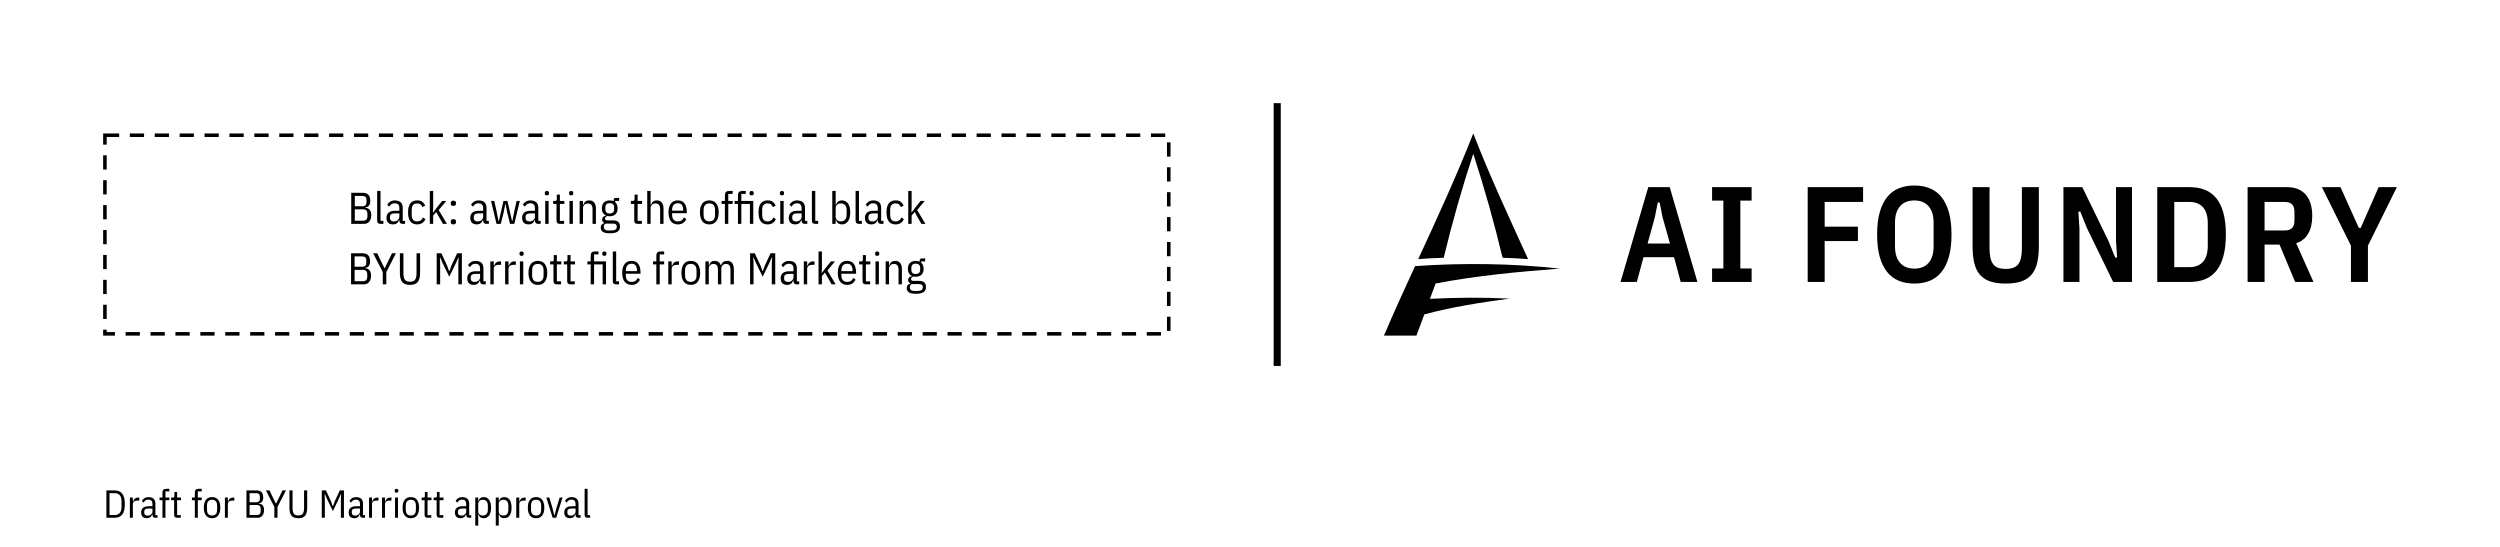
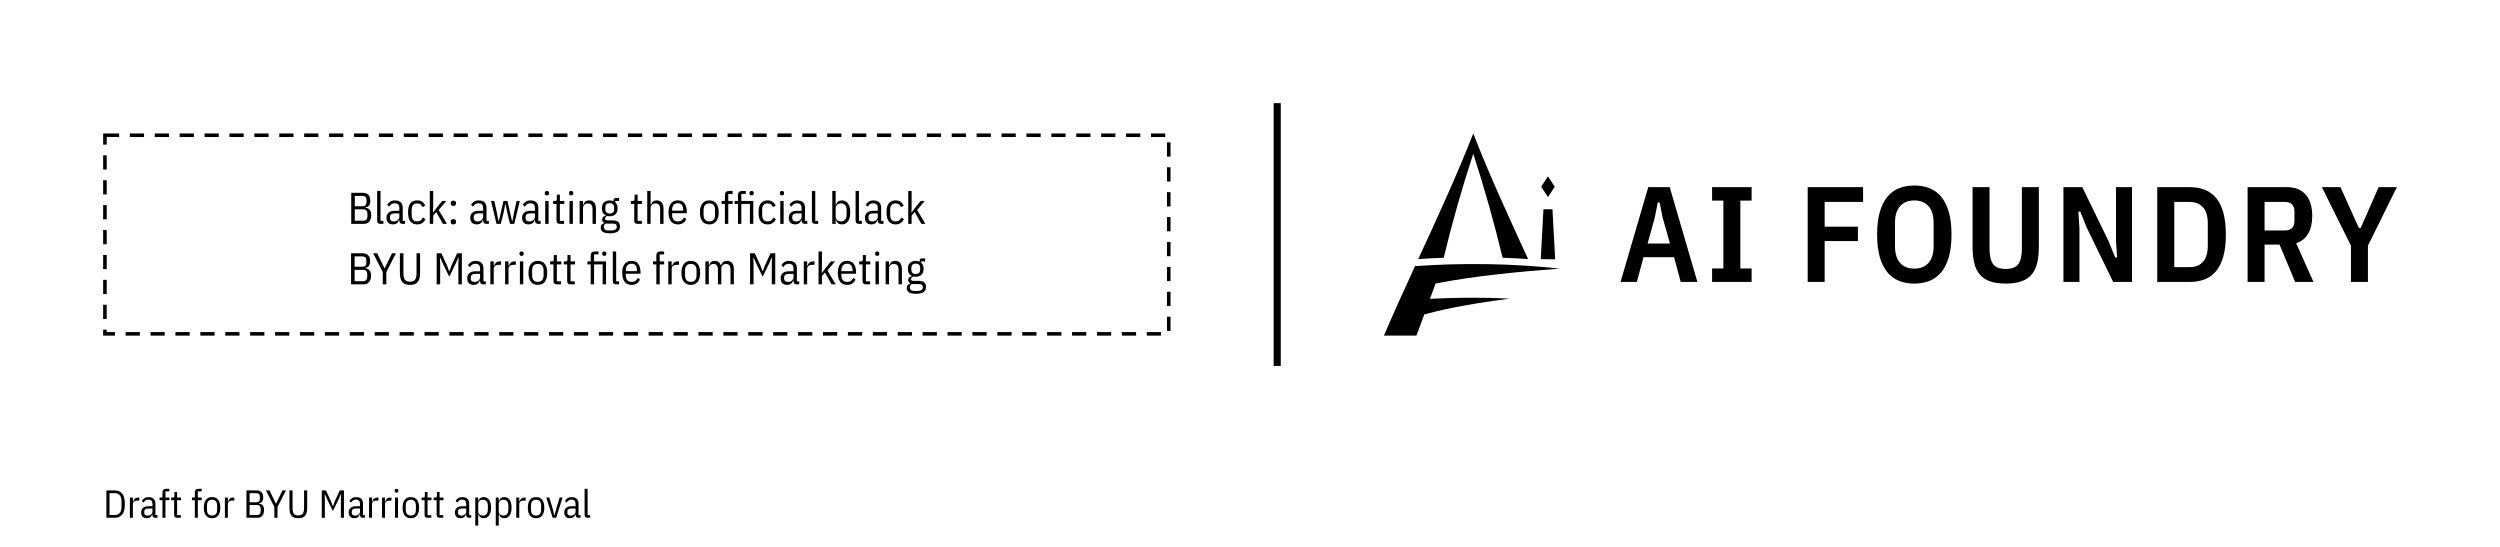
<svg xmlns="http://www.w3.org/2000/svg" viewBox="0 0 702.65 153.52" width="702.65" height="153.52">
  <rect x="29.49" y="38.01" width="299" height="55.82" fill="none" stroke="#000000" stroke-width="1" stroke-dasharray="4 3" />
  <path fill="#000000" d="M98.72 54.19H102.02Q103.01 54.19 103.54 54.75Q104.07 55.31 104.07 56.44Q104.07 56.97 103.95 57.31Q103.82 57.66 103.63 57.86Q103.44 58.07 103.2 58.17Q102.96 58.27 102.74 58.28V58.41Q102.96 58.41 103.24 58.5Q103.52 58.59 103.77 58.83Q104.01 59.06 104.18 59.44Q104.35 59.82 104.35 60.39Q104.35 61.59 103.8 62.26Q103.25 62.92 102.36 62.92H98.72ZM99.72 62.04H102.06Q102.66 62.04 102.97 61.73Q103.27 61.41 103.27 60.73V60.16Q103.27 59.48 102.97 59.16Q102.66 58.84 102.06 58.84H99.72ZM99.72 57.97H101.9Q102.44 57.97 102.72 57.69Q103.01 57.41 103.01 56.81V56.23Q103.01 55.63 102.72 55.35Q102.44 55.07 101.9 55.07H99.72ZM106.97 62.92Q106.46 62.92 106.23 62.69Q106 62.46 106 61.94V53.67H106.95V62.08H107.76V62.92ZM113.16 62.92Q112.24 62.92 112.24 61.99V61.87H112.11Q111.95 62.46 111.52 62.76Q111.09 63.07 110.49 63.07Q109.55 63.07 109.09 62.59Q108.62 62.12 108.62 61.19Q108.62 60.29 109.22 59.77Q109.81 59.24 111.07 59.24H112.24V58.53Q112.24 57.82 111.92 57.48Q111.6 57.14 110.91 57.14Q110.35 57.14 110.01 57.39Q109.66 57.63 109.41 58.09L108.85 57.57Q109.1 57.04 109.65 56.69Q110.2 56.33 110.95 56.33Q112.05 56.33 112.62 56.86Q113.19 57.39 113.19 58.43V62.08H113.84V62.92ZM110.72 62.24Q111.05 62.24 111.33 62.13Q111.61 62.02 111.81 61.84Q112.01 61.66 112.12 61.43Q112.24 61.19 112.24 60.94V59.97H111.05Q110.3 59.97 109.96 60.22Q109.61 60.47 109.61 60.94V61.29Q109.61 61.78 109.91 62.01Q110.21 62.24 110.72 62.24ZM117.25 63.07Q116.05 63.07 115.37 62.28Q114.69 61.49 114.69 59.69Q114.69 57.89 115.37 57.11Q116.05 56.32 117.25 56.32Q118.16 56.32 118.71 56.74Q119.25 57.16 119.5 57.81L118.71 58.21Q118.55 57.71 118.2 57.44Q117.85 57.17 117.25 57.17Q116.46 57.17 116.09 57.63Q115.71 58.09 115.71 59.04V60.34Q115.71 61.29 116.09 61.76Q116.46 62.22 117.25 62.22Q117.87 62.22 118.26 61.94Q118.64 61.67 118.86 61.11L119.56 61.59Q119.27 62.27 118.69 62.67Q118.11 63.07 117.25 63.07ZM120.8 53.67H121.75V58.42L121.67 59.68H121.77L122.67 58.47L124.29 56.47H125.44L123.3 59.03L125.62 62.92H124.49L122.6 59.59L121.75 60.59V62.92H120.8ZM127.42 63.07Q126.69 63.07 126.69 62.43V62.23Q126.69 61.59 127.42 61.59Q128.16 61.59 128.16 62.23V62.43Q128.16 63.07 127.42 63.07ZM127.42 57.87Q126.69 57.87 126.69 57.23V57.03Q126.69 56.39 127.42 56.39Q128.16 56.39 128.16 57.03V57.23Q128.16 57.87 127.42 57.87ZM136.71 62.92Q135.79 62.92 135.79 61.99V61.87H135.66Q135.5 62.46 135.07 62.76Q134.64 63.07 134.04 63.07Q133.1 63.07 132.64 62.59Q132.17 62.12 132.17 61.19Q132.17 60.29 132.77 59.77Q133.36 59.24 134.62 59.24H135.79V58.53Q135.79 57.82 135.47 57.48Q135.15 57.14 134.46 57.14Q133.9 57.14 133.56 57.39Q133.21 57.63 132.96 58.09L132.4 57.57Q132.65 57.04 133.2 56.69Q133.75 56.33 134.5 56.33Q135.6 56.33 136.17 56.86Q136.74 57.39 136.74 58.43V62.08H137.39V62.92ZM134.27 62.24Q134.6 62.24 134.88 62.13Q135.16 62.02 135.36 61.84Q135.56 61.66 135.67 61.43Q135.79 61.19 135.79 60.94V59.97H134.6Q133.85 59.97 133.51 60.22Q133.16 60.47 133.16 60.94V61.29Q133.16 61.78 133.46 62.01Q133.76 62.24 134.27 62.24ZM138 56.47H138.92L139.55 59.27L140.1 62.08H140.22L140.86 59.27L141.51 56.47H142.61L143.26 59.27L143.9 62.08H144.02L144.57 59.27L145.2 56.47H146.1L144.55 62.92H143.35L142.56 59.79L142.12 57.43H142L141.54 59.79L140.75 62.92H139.55ZM151.27 62.92Q150.35 62.92 150.35 61.99V61.87H150.22Q150.06 62.46 149.63 62.76Q149.2 63.07 148.6 63.07Q147.66 63.07 147.2 62.59Q146.74 62.12 146.74 61.19Q146.74 60.29 147.33 59.77Q147.92 59.24 149.19 59.24H150.35V58.53Q150.35 57.82 150.03 57.48Q149.71 57.14 149.02 57.14Q148.46 57.14 148.12 57.39Q147.77 57.63 147.52 58.09L146.96 57.57Q147.21 57.04 147.76 56.69Q148.31 56.33 149.06 56.33Q150.16 56.33 150.73 56.86Q151.3 57.39 151.3 58.43V62.08H151.95V62.92ZM148.84 62.24Q149.16 62.24 149.44 62.13Q149.72 62.02 149.92 61.84Q150.12 61.66 150.24 61.43Q150.35 61.19 150.35 60.94V59.97H149.16Q148.41 59.97 148.07 60.22Q147.72 60.47 147.72 60.94V61.29Q147.72 61.78 148.02 62.01Q148.32 62.24 148.84 62.24ZM153.71 54.91Q153.12 54.91 153.12 54.39V54.19Q153.12 53.68 153.71 53.68Q154.3 53.68 154.3 54.19V54.39Q154.3 54.91 153.71 54.91ZM153.24 56.47H154.19V62.92H153.24ZM157.39 62.92Q156.87 62.92 156.64 62.69Q156.41 62.46 156.41 61.94V57.31H155.46V56.47H156.02Q156.31 56.47 156.41 56.33Q156.5 56.18 156.5 55.89V54.69H157.36V56.47H158.61V57.31H157.36V62.08H158.55V62.92ZM160.54 54.91Q159.95 54.91 159.95 54.39V54.19Q159.95 53.68 160.54 53.68Q161.12 53.68 161.12 54.19V54.39Q161.12 54.91 160.54 54.91ZM160.06 56.47H161.01V62.92H160.06ZM162.91 62.92V56.47H163.86V57.52H163.99Q164.17 56.92 164.57 56.62Q164.96 56.32 165.64 56.32Q166.5 56.32 166.99 56.91Q167.49 57.49 167.49 58.72V62.92H166.54V58.78Q166.54 58.01 166.22 57.59Q165.9 57.18 165.24 57.18Q164.66 57.18 164.26 57.53Q163.86 57.88 163.86 58.52V62.92ZM174.25 63.64Q174.25 64.67 173.56 65.12Q172.86 65.57 171.41 65.57Q170.02 65.57 169.43 65.16Q168.84 64.74 168.84 63.97Q168.84 63.44 169.1 63.14Q169.36 62.84 169.77 62.77V62.59Q169.52 62.46 169.38 62.24Q169.24 62.02 169.24 61.72Q169.24 61.32 169.47 61.03Q169.7 60.74 170.22 60.68V60.54Q169.72 60.29 169.44 59.8Q169.16 59.31 169.16 58.56Q169.16 57.46 169.76 56.89Q170.36 56.33 171.37 56.33Q171.97 56.33 172.46 56.54V56.32Q172.46 55.96 172.62 55.79Q172.79 55.63 173.15 55.63H174.01V56.47H172.9V56.82Q173.22 57.11 173.41 57.53Q173.59 57.96 173.59 58.56Q173.59 59.66 172.99 60.22Q172.39 60.78 171.37 60.78Q171.07 60.78 170.76 60.72Q170.41 60.78 170.23 61Q170.05 61.22 170.05 61.44Q170.05 61.69 170.22 61.82Q170.4 61.94 170.8 61.94H172.21Q173.3 61.94 173.77 62.38Q174.25 62.82 174.25 63.64ZM173.36 63.71Q173.36 63.28 173.1 63.06Q172.84 62.84 172.2 62.84H170.24Q169.95 62.98 169.83 63.19Q169.71 63.41 169.71 63.73Q169.71 64.22 170.01 64.5Q170.31 64.78 170.97 64.78H171.8Q172.57 64.78 172.97 64.53Q173.36 64.27 173.36 63.71ZM171.37 60.01Q171.96 60.01 172.29 59.71Q172.61 59.41 172.61 58.78V58.32Q172.61 57.69 172.29 57.39Q171.96 57.09 171.37 57.09Q170.79 57.09 170.46 57.39Q170.14 57.69 170.14 58.32V58.78Q170.14 59.41 170.46 59.71Q170.79 60.01 171.37 60.01ZM179.24 62.92Q178.72 62.92 178.49 62.69Q178.26 62.46 178.26 61.94V57.31H177.31V56.47H177.87Q178.16 56.47 178.26 56.33Q178.35 56.18 178.35 55.89V54.69H179.21V56.47H180.46V57.31H179.21V62.08H180.4V62.92ZM181.91 53.67H182.86V57.52H182.99Q183.17 56.92 183.57 56.62Q183.96 56.32 184.64 56.32Q185.5 56.32 185.99 56.91Q186.49 57.49 186.49 58.72V62.92H185.54V58.78Q185.54 58.01 185.22 57.59Q184.9 57.18 184.24 57.18Q183.66 57.18 183.26 57.53Q182.86 57.88 182.86 58.52V62.92H181.91ZM190.52 63.07Q189.96 63.07 189.47 62.88Q188.99 62.69 188.64 62.28Q188.29 61.87 188.09 61.23Q187.89 60.59 187.89 59.69Q187.89 58.79 188.09 58.16Q188.29 57.52 188.64 57.11Q188.99 56.69 189.47 56.51Q189.96 56.32 190.52 56.32Q191.09 56.32 191.56 56.51Q192.02 56.69 192.35 57.11Q192.67 57.52 192.86 58.16Q193.04 58.79 193.04 59.69V59.93H188.9V60.34Q188.9 61.29 189.33 61.76Q189.76 62.23 190.52 62.23Q191.17 62.23 191.59 61.95Q192 61.67 192.24 61.11L192.89 61.58Q192.59 62.24 192.01 62.66Q191.42 63.07 190.52 63.07ZM190.52 57.12Q189.75 57.12 189.32 57.61Q188.9 58.09 188.9 59.04V59.21H192.02V59.04Q192.02 57.12 190.52 57.12ZM199.36 63.07Q198.8 63.07 198.31 62.88Q197.82 62.69 197.47 62.28Q197.12 61.87 196.92 61.23Q196.72 60.59 196.72 59.69Q196.72 58.79 196.92 58.16Q197.12 57.52 197.47 57.11Q197.82 56.69 198.31 56.51Q198.8 56.32 199.36 56.32Q199.92 56.32 200.41 56.51Q200.9 56.69 201.25 57.11Q201.6 57.52 201.8 58.16Q202 58.79 202 59.69Q202 60.59 201.8 61.23Q201.6 61.87 201.25 62.28Q200.9 62.69 200.41 62.88Q199.92 63.07 199.36 63.07ZM199.36 62.22Q200.14 62.22 200.56 61.76Q200.97 61.29 200.97 60.34V59.04Q200.97 58.09 200.56 57.63Q200.14 57.17 199.36 57.17Q198.59 57.17 198.17 57.63Q197.75 58.09 197.75 59.04V60.34Q197.75 61.29 198.17 61.76Q198.59 62.22 199.36 62.22ZM203.74 57.31H202.8V56.47H203.74V54.89Q203.74 54.26 204.03 53.96Q204.32 53.67 204.96 53.67H205.92V54.51H204.69V56.47H205.92V57.31H204.69V62.92H203.74ZM207.41 57.31H206.47V56.47H207.41V54.89Q207.41 54.26 207.71 53.96Q208 53.67 208.64 53.67H209.6V54.51H208.36V56.47H211.72V62.92H210.77V57.31H208.36V62.92H207.41ZM211.25 54.91Q210.66 54.91 210.66 54.39V54.19Q210.66 53.68 211.25 53.68Q211.84 53.68 211.84 54.19V54.39Q211.84 54.91 211.25 54.91ZM215.75 63.07Q214.55 63.07 213.87 62.28Q213.19 61.49 213.19 59.69Q213.19 57.89 213.87 57.11Q214.55 56.32 215.75 56.32Q216.66 56.32 217.21 56.74Q217.75 57.16 218 57.81L217.21 58.21Q217.05 57.71 216.7 57.44Q216.35 57.17 215.75 57.17Q214.96 57.17 214.59 57.63Q214.21 58.09 214.21 59.04V60.34Q214.21 61.29 214.59 61.76Q214.96 62.22 215.75 62.22Q216.37 62.22 216.76 61.94Q217.14 61.67 217.36 61.11L218.06 61.59Q217.77 62.27 217.19 62.67Q216.61 63.07 215.75 63.07ZM219.77 54.91Q219.19 54.91 219.19 54.39V54.19Q219.19 53.68 219.77 53.68Q220.36 53.68 220.36 54.19V54.39Q220.36 54.91 219.77 54.91ZM219.3 56.47H220.25V62.92H219.3ZM226.22 62.92Q225.3 62.92 225.3 61.99V61.87H225.17Q225.01 62.46 224.58 62.76Q224.15 63.07 223.55 63.07Q222.61 63.07 222.15 62.59Q221.69 62.12 221.69 61.19Q221.69 60.29 222.28 59.77Q222.87 59.24 224.14 59.24H225.3V58.53Q225.3 57.82 224.98 57.48Q224.66 57.14 223.97 57.14Q223.41 57.14 223.07 57.39Q222.72 57.63 222.47 58.09L221.91 57.57Q222.16 57.04 222.71 56.69Q223.26 56.33 224.01 56.33Q225.11 56.33 225.68 56.86Q226.25 57.39 226.25 58.43V62.08H226.9V62.92ZM223.79 62.24Q224.11 62.24 224.39 62.13Q224.67 62.02 224.87 61.84Q225.07 61.66 225.19 61.43Q225.3 61.19 225.3 60.94V59.97H224.11Q223.36 59.97 223.02 60.22Q222.67 60.47 222.67 60.94V61.29Q222.67 61.78 222.97 62.01Q223.27 62.24 223.79 62.24ZM229.16 62.92Q228.65 62.92 228.42 62.69Q228.19 62.46 228.19 61.94V53.67H229.14V62.08H229.95V62.92ZM233.92 53.67H234.87V57.52H235Q235.19 56.88 235.61 56.6Q236.02 56.32 236.62 56.32Q237.2 56.32 237.64 56.56Q238.07 56.79 238.37 57.23Q238.67 57.67 238.82 58.29Q238.97 58.92 238.97 59.69Q238.97 60.47 238.82 61.09Q238.67 61.72 238.37 62.16Q238.07 62.59 237.64 62.83Q237.2 63.07 236.62 63.07Q236.02 63.07 235.61 62.79Q235.19 62.51 235 61.87H234.87V62.92H233.92ZM236.34 62.22Q237.12 62.22 237.54 61.73Q237.95 61.23 237.95 60.34V59.04Q237.95 58.16 237.54 57.66Q237.12 57.17 236.34 57.17Q236.04 57.17 235.77 57.26Q235.5 57.34 235.31 57.51Q235.11 57.67 234.99 57.89Q234.87 58.12 234.87 58.39V60.99Q234.87 61.27 234.99 61.49Q235.11 61.72 235.31 61.88Q235.5 62.04 235.77 62.13Q236.04 62.22 236.34 62.22ZM241.45 62.92Q240.94 62.92 240.71 62.69Q240.47 62.46 240.47 61.94V53.67H241.42V62.08H242.24V62.92ZM247.64 62.92Q246.71 62.92 246.71 61.99V61.87H246.59Q246.42 62.46 245.99 62.76Q245.56 63.07 244.96 63.07Q244.02 63.07 243.56 62.59Q243.1 62.12 243.1 61.19Q243.1 60.29 243.69 59.77Q244.29 59.24 245.55 59.24H246.71V58.53Q246.71 57.82 246.39 57.48Q246.07 57.14 245.39 57.14Q244.82 57.14 244.48 57.39Q244.14 57.63 243.89 58.09L243.32 57.57Q243.57 57.04 244.12 56.69Q244.67 56.33 245.42 56.33Q246.52 56.33 247.09 56.86Q247.66 57.39 247.66 58.43V62.08H248.31V62.92ZM245.2 62.24Q245.52 62.24 245.81 62.13Q246.09 62.02 246.29 61.84Q246.49 61.66 246.6 61.43Q246.71 61.19 246.71 60.94V59.97H245.52Q244.77 59.97 244.43 60.22Q244.09 60.47 244.09 60.94V61.29Q244.09 61.78 244.39 62.01Q244.69 62.24 245.2 62.24ZM251.72 63.07Q250.52 63.07 249.84 62.28Q249.16 61.49 249.16 59.69Q249.16 57.89 249.84 57.11Q250.52 56.32 251.72 56.32Q252.64 56.32 253.18 56.74Q253.72 57.16 253.97 57.81L253.19 58.21Q253.02 57.71 252.67 57.44Q252.32 57.17 251.72 57.17Q250.94 57.17 250.56 57.63Q250.19 58.09 250.19 59.04V60.34Q250.19 61.29 250.56 61.76Q250.94 62.22 251.72 62.22Q252.35 62.22 252.73 61.94Q253.11 61.67 253.34 61.11L254.04 61.59Q253.75 62.27 253.17 62.67Q252.59 63.07 251.72 63.07ZM255.27 53.67H256.22V58.42L256.15 59.68H256.25L257.15 58.47L258.76 56.47H259.91L257.77 59.03L260.1 62.92H258.96L257.07 59.59L256.22 60.59V62.92H255.27Z" />
  <path fill="#000000" d="M98.67 71.19H101.97Q102.96 71.19 103.49 71.75Q104.02 72.31 104.02 73.44Q104.02 73.97 103.89 74.31Q103.77 74.66 103.57 74.86Q103.38 75.07 103.14 75.17Q102.91 75.27 102.68 75.28V75.41Q102.91 75.41 103.19 75.5Q103.47 75.59 103.71 75.83Q103.96 76.06 104.12 76.44Q104.29 76.82 104.29 77.39Q104.29 78.59 103.74 79.26Q103.19 79.92 102.31 79.92H98.67ZM99.67 79.04H102.01Q102.61 79.04 102.91 78.73Q103.22 78.41 103.22 77.73V77.16Q103.22 76.48 102.91 76.16Q102.61 75.84 102.01 75.84H99.67ZM99.67 74.97H101.84Q102.38 74.97 102.67 74.69Q102.96 74.41 102.96 73.81V73.23Q102.96 72.63 102.67 72.35Q102.38 72.07 101.84 72.07H99.67ZM107.58 79.92V76.47L104.88 71.19H106.02L108.03 75.34H108.16L110.17 71.19H111.28L108.58 76.47V79.92ZM113.39 71.19V76.84Q113.39 77.43 113.49 77.87Q113.58 78.31 113.79 78.6Q114.01 78.89 114.36 79.04Q114.72 79.18 115.23 79.18Q116.26 79.18 116.66 78.6Q117.07 78.02 117.07 76.84V71.19H118.07V76.64Q118.07 77.52 117.92 78.16Q117.77 78.81 117.44 79.23Q117.11 79.66 116.56 79.86Q116.02 80.07 115.23 80.07Q114.44 80.07 113.9 79.86Q113.36 79.66 113.02 79.23Q112.69 78.81 112.54 78.16Q112.39 77.52 112.39 76.64V71.19ZM128.83 73.93 128.92 72.43H128.79L128.14 73.93L126.27 77.78L124.39 73.93L123.74 72.46H123.62L123.71 73.93V79.92H122.73V71.19H124.06L125.63 74.58L126.22 76.19H126.32L126.91 74.58L128.48 71.19H129.81V79.92H128.83ZM135.86 79.92Q134.93 79.92 134.93 78.99V78.87H134.81Q134.64 79.46 134.21 79.76Q133.78 80.07 133.18 80.07Q132.24 80.07 131.78 79.59Q131.32 79.12 131.32 78.19Q131.32 77.29 131.91 76.77Q132.51 76.24 133.77 76.24H134.93V75.53Q134.93 74.82 134.61 74.48Q134.29 74.14 133.61 74.14Q133.04 74.14 132.7 74.39Q132.36 74.63 132.11 75.09L131.54 74.57Q131.79 74.04 132.34 73.69Q132.89 73.33 133.64 73.33Q134.74 73.33 135.31 73.86Q135.88 74.39 135.88 75.43V79.08H136.53V79.92ZM133.42 79.24Q133.74 79.24 134.02 79.13Q134.31 79.02 134.51 78.84Q134.71 78.66 134.82 78.43Q134.93 78.19 134.93 77.94V76.97H133.74Q132.99 76.97 132.65 77.22Q132.31 77.47 132.31 77.94V78.29Q132.31 78.78 132.61 79.01Q132.91 79.24 133.42 79.24ZM137.82 79.92V73.47H138.77V74.67H138.89Q139.06 74.11 139.45 73.79Q139.84 73.47 140.48 73.47H140.83V74.43H140.21Q139.53 74.43 139.15 74.73Q138.77 75.03 138.77 75.63V79.92ZM141.97 79.92V73.47H142.92V74.67H143.04Q143.21 74.11 143.6 73.79Q143.99 73.47 144.63 73.47H144.98V74.43H144.36Q143.68 74.43 143.3 74.73Q142.92 75.03 142.92 75.63V79.92ZM146.59 71.91Q146.01 71.91 146.01 71.39V71.19Q146.01 70.68 146.59 70.68Q147.18 70.68 147.18 71.19V71.39Q147.18 71.91 146.59 71.91ZM146.12 73.47H147.07V79.92H146.12ZM151.17 80.07Q150.61 80.07 150.12 79.88Q149.63 79.69 149.28 79.28Q148.93 78.87 148.73 78.23Q148.53 77.59 148.53 76.69Q148.53 75.79 148.73 75.16Q148.93 74.52 149.28 74.11Q149.63 73.69 150.12 73.51Q150.61 73.32 151.17 73.32Q151.73 73.32 152.22 73.51Q152.71 73.69 153.06 74.11Q153.41 74.52 153.61 75.16Q153.81 75.79 153.81 76.69Q153.81 77.59 153.61 78.23Q153.41 78.87 153.06 79.28Q152.71 79.69 152.22 79.88Q151.73 80.07 151.17 80.07ZM151.17 79.22Q151.94 79.22 152.36 78.76Q152.78 78.29 152.78 77.34V76.04Q152.78 75.09 152.36 74.63Q151.94 74.17 151.17 74.17Q150.39 74.17 149.97 74.63Q149.56 75.09 149.56 76.04V77.34Q149.56 78.29 149.97 78.76Q150.39 79.22 151.17 79.22ZM156.53 79.92Q156.02 79.92 155.79 79.69Q155.56 79.46 155.56 78.94V74.31H154.61V73.47H155.17Q155.46 73.47 155.55 73.33Q155.64 73.18 155.64 72.89V71.69H156.51V73.47H157.76V74.31H156.51V79.08H157.69V79.92ZM160.38 79.92Q159.87 79.92 159.64 79.69Q159.41 79.46 159.41 78.94V74.31H158.46V73.47H159.02Q159.31 73.47 159.4 73.33Q159.49 73.18 159.49 72.89V71.69H160.36V73.47H161.61V74.31H160.36V79.08H161.54V79.92ZM166.02 74.31H165.08V73.47H166.02V71.89Q166.02 71.26 166.31 70.96Q166.61 70.67 167.24 70.67H168.21V71.51H166.97V73.47H170.33V79.92H169.38V74.31H166.97V79.92H166.02ZM169.86 71.91Q169.27 71.91 169.27 71.39V71.19Q169.27 70.68 169.86 70.68Q170.44 70.68 170.44 71.19V71.39Q170.44 71.91 169.86 71.91ZM173.21 79.92Q172.69 79.92 172.46 79.69Q172.23 79.46 172.23 78.94V70.67H173.18V79.08H173.99V79.92ZM177.52 80.07Q176.96 80.07 176.47 79.88Q175.98 79.69 175.63 79.28Q175.28 78.87 175.08 78.23Q174.88 77.59 174.88 76.69Q174.88 75.79 175.08 75.16Q175.28 74.52 175.63 74.11Q175.98 73.69 176.47 73.51Q176.96 73.32 177.52 73.32Q178.08 73.32 178.55 73.51Q179.02 73.69 179.34 74.11Q179.67 74.52 179.85 75.16Q180.03 75.79 180.03 76.69V76.93H175.89V77.34Q175.89 78.29 176.32 78.76Q176.76 79.23 177.52 79.23Q178.17 79.23 178.58 78.95Q178.99 78.67 179.23 78.11L179.88 78.58Q179.58 79.24 179 79.66Q178.42 80.07 177.52 80.07ZM177.52 74.12Q176.74 74.12 176.32 74.61Q175.89 75.09 175.89 76.04V76.21H179.02V76.04Q179.02 74.12 177.52 74.12ZM184.47 74.31H183.53V73.47H184.47V71.89Q184.47 71.26 184.76 70.96Q185.06 70.67 185.69 70.67H186.66V71.51H185.42V73.47H186.66V74.31H185.42V79.92H184.47ZM187.83 79.92V73.47H188.78V74.67H188.91Q189.07 74.11 189.46 73.79Q189.86 73.47 190.49 73.47H190.84V74.43H190.22Q189.54 74.43 189.16 74.73Q188.78 75.03 188.78 75.63V79.92ZM194.16 80.07Q193.59 80.07 193.11 79.88Q192.62 79.69 192.27 79.28Q191.92 78.87 191.72 78.23Q191.52 77.59 191.52 76.69Q191.52 75.79 191.72 75.16Q191.92 74.52 192.27 74.11Q192.62 73.69 193.11 73.51Q193.59 73.32 194.16 73.32Q194.72 73.32 195.21 73.51Q195.69 73.69 196.04 74.11Q196.39 74.52 196.59 75.16Q196.79 75.79 196.79 76.69Q196.79 77.59 196.59 78.23Q196.39 78.87 196.04 79.28Q195.69 79.69 195.21 79.88Q194.72 80.07 194.16 80.07ZM194.16 79.22Q194.93 79.22 195.35 78.76Q195.77 78.29 195.77 77.34V76.04Q195.77 75.09 195.35 74.63Q194.93 74.17 194.16 74.17Q193.38 74.17 192.96 74.63Q192.54 75.09 192.54 76.04V77.34Q192.54 78.29 192.96 78.76Q193.38 79.22 194.16 79.22ZM198.26 79.92V73.47H199.21V74.52H199.33Q199.52 73.92 199.88 73.62Q200.24 73.32 200.91 73.32Q201.51 73.32 201.92 73.61Q202.34 73.91 202.56 74.52H202.68Q202.88 73.92 203.31 73.62Q203.73 73.32 204.43 73.32Q205.26 73.32 205.76 73.91Q206.26 74.49 206.26 75.72V79.92H205.31V75.78Q205.31 75.01 205 74.59Q204.69 74.18 204.06 74.18Q203.49 74.18 203.11 74.53Q202.73 74.88 202.73 75.52V79.92H201.78V75.78Q201.78 75.01 201.47 74.59Q201.17 74.18 200.53 74.18Q199.97 74.18 199.59 74.53Q199.21 74.88 199.21 75.52V79.92ZM216.92 73.93 217.01 72.43H216.88L216.23 73.93L214.36 77.78L212.48 73.93L211.83 72.46H211.71L211.79 73.93V79.92H210.82V71.19H212.14L213.72 74.58L214.31 76.19H214.41L214.99 74.58L216.57 71.19H217.89V79.92H216.92ZM223.94 79.92Q223.02 79.92 223.02 78.99V78.87H222.89Q222.73 79.46 222.3 79.76Q221.87 80.07 221.27 80.07Q220.33 80.07 219.87 79.59Q219.41 79.12 219.41 78.19Q219.41 77.29 220 76.77Q220.59 76.24 221.86 76.24H223.02V75.53Q223.02 74.82 222.7 74.48Q222.38 74.14 221.69 74.14Q221.13 74.14 220.79 74.39Q220.44 74.63 220.19 75.09L219.63 74.57Q219.88 74.04 220.43 73.69Q220.98 73.33 221.73 73.33Q222.83 73.33 223.4 73.86Q223.97 74.39 223.97 75.43V79.08H224.62V79.92ZM221.51 79.24Q221.83 79.24 222.11 79.13Q222.39 79.02 222.59 78.84Q222.79 78.66 222.91 78.43Q223.02 78.19 223.02 77.94V76.97H221.83Q221.08 76.97 220.74 77.22Q220.39 77.47 220.39 77.94V78.29Q220.39 78.78 220.69 79.01Q220.99 79.24 221.51 79.24ZM225.91 79.92V73.47H226.86V74.67H226.98Q227.14 74.11 227.54 73.79Q227.93 73.47 228.57 73.47H228.92V74.43H228.29Q227.62 74.43 227.24 74.73Q226.86 75.03 226.86 75.63V79.92ZM230.06 70.67H231.01V75.42L230.93 76.68H231.03L231.93 75.47L233.54 73.47H234.69L232.56 76.03L234.88 79.92H233.74L231.86 76.59L231.01 77.59V79.92H230.06ZM238.11 80.07Q237.54 80.07 237.06 79.88Q236.57 79.69 236.22 79.28Q235.87 78.87 235.67 78.23Q235.47 77.59 235.47 76.69Q235.47 75.79 235.67 75.16Q235.87 74.52 236.22 74.11Q236.57 73.69 237.06 73.51Q237.54 73.32 238.11 73.32Q238.67 73.32 239.14 73.51Q239.61 73.69 239.93 74.11Q240.26 74.52 240.44 75.16Q240.62 75.79 240.62 76.69V76.93H236.48V77.34Q236.48 78.29 236.91 78.76Q237.34 79.23 238.11 79.23Q238.76 79.23 239.17 78.95Q239.58 78.67 239.82 78.11L240.47 78.58Q240.17 79.24 239.59 79.66Q239.01 80.07 238.11 80.07ZM238.11 74.12Q237.33 74.12 236.91 74.61Q236.48 75.09 236.48 76.04V76.21H239.61V76.04Q239.61 74.12 238.11 74.12ZM243.39 79.92Q242.88 79.92 242.65 79.69Q242.42 79.46 242.42 78.94V74.31H241.47V73.47H242.03Q242.32 73.47 242.41 73.33Q242.51 73.18 242.51 72.89V71.69H243.37V73.47H244.62V74.31H243.37V79.08H244.56V79.92ZM246.54 71.91Q245.96 71.91 245.96 71.39V71.19Q245.96 70.68 246.54 70.68Q247.13 70.68 247.13 71.19V71.39Q247.13 71.91 246.54 71.91ZM246.07 73.47H247.02V79.92H246.07ZM248.92 79.92V73.47H249.87V74.52H249.99Q250.18 73.92 250.57 73.62Q250.97 73.32 251.64 73.32Q252.51 73.32 253 73.91Q253.49 74.49 253.49 75.72V79.92H252.54V75.78Q252.54 75.01 252.22 74.59Q251.91 74.18 251.24 74.18Q250.67 74.18 250.27 74.53Q249.87 74.88 249.87 75.52V79.92ZM260.26 80.64Q260.26 81.67 259.56 82.12Q258.87 82.57 257.42 82.57Q256.03 82.57 255.44 82.16Q254.84 81.74 254.84 80.97Q254.84 80.44 255.11 80.14Q255.37 79.84 255.78 79.77V79.59Q255.53 79.46 255.39 79.24Q255.24 79.02 255.24 78.72Q255.24 78.32 255.47 78.03Q255.71 77.74 256.23 77.68V77.54Q255.73 77.29 255.45 76.8Q255.17 76.31 255.17 75.56Q255.17 74.46 255.77 73.89Q256.37 73.33 257.38 73.33Q257.98 73.33 258.47 73.54V73.32Q258.47 72.96 258.63 72.79Q258.79 72.63 259.16 72.63H260.02V73.47H258.91V73.82Q259.23 74.11 259.41 74.53Q259.59 74.96 259.59 75.56Q259.59 76.66 258.99 77.22Q258.39 77.78 257.38 77.78Q257.08 77.78 256.77 77.72Q256.42 77.78 256.24 78Q256.06 78.22 256.06 78.44Q256.06 78.69 256.23 78.82Q256.41 78.94 256.81 78.94H258.22Q259.31 78.94 259.78 79.38Q260.26 79.82 260.26 80.64ZM259.37 80.71Q259.37 80.28 259.11 80.06Q258.84 79.84 258.21 79.84H256.24Q255.96 79.98 255.84 80.19Q255.72 80.41 255.72 80.73Q255.72 81.22 256.02 81.5Q256.32 81.78 256.98 81.78H257.81Q258.58 81.78 258.97 81.53Q259.37 81.27 259.37 80.71ZM257.38 77.01Q257.97 77.01 258.29 76.71Q258.62 76.41 258.62 75.78V75.32Q258.62 74.69 258.29 74.39Q257.97 74.09 257.38 74.09Q256.79 74.09 256.47 74.39Q256.14 74.69 256.14 75.32V75.78Q256.14 76.41 256.47 76.71Q256.79 77.01 257.38 77.01Z" />
  <rect x="357.97" y="28.99" width="2" height="73.86" fill="#000000" />
  <g transform="translate(381.23 33.45) scale(0.126826)">
-     <path fill="#000000" d="M451 331.5C359 338.5 267 347 175.5 364.5L163 398.5C221.5 395.5 280.5 395 339.5 398C276.5 406.5 213.5 416 150.5 433L133 480L61 480C83 428.5 106.5 377 130 326C237 318.5 344.5 320 451 331.5ZM259 32C295 125 338 217.5 380.5 310.5C362 309 343 308 324 307.5Q296 191 259 77Q221.5 191 193.5 307.5C174.5 308 156 309 137 310.5C180 217.5 222.5 125 259 32Z" />
+     <path fill="#000000" d="M451 331.5C359 338.5 267 347 175.5 364.5L163 398.5C221.5 395.5 280.5 395 339.5 398C276.5 406.5 213.5 416 150.5 433L133 480L61 480C83 428.5 106.5 377 130 326C237 318.5 344.5 320 451 331.5ZM259 32C295 125 338 217.5 380.5 310.5C362 309 343 308 324 307.5Q296 191 259 77Q221.5 191 193.5 307.5C174.5 308 156 309 137 310.5C180 217.5 222.5 125 259 32ZM414.5 200L434.5 200L440.5 311L408.5 310.5ZM424.5 127L439.5 150L424.5 173L409.5 150Z" />
  </g>
  <path fill="#000000" d="M472.38 79.24 470.51 72.29H461.92L460.05 79.24H455.47L463.26 52.6H469.29L477.07 79.24ZM467.3 61.15 466.46 56.91H465.93L465.09 61.15L463.07 68.44H469.36ZM481.2 79.24V75.46H484.37V56.38H481.2V52.6H492.31V56.38H489.14V75.46H492.31V79.24ZM508.07 79.24V52.6H523.64V56.76H512.84V63.71H522.19V67.75H512.84V79.24ZM538.04 79.7Q535.63 79.7 533.7 78.92Q531.77 78.13 530.42 76.47Q529.06 74.81 528.32 72.2Q527.58 69.58 527.58 65.92Q527.58 62.25 528.32 59.64Q529.06 57.03 530.42 55.36Q531.77 53.7 533.7 52.92Q535.63 52.14 538.04 52.14Q540.44 52.14 542.37 52.92Q544.3 53.7 545.65 55.36Q547.01 57.03 547.75 59.64Q548.49 62.25 548.49 65.92Q548.49 69.58 547.75 72.2Q547.01 74.81 545.65 76.47Q544.3 78.13 542.37 78.92Q540.44 79.7 538.04 79.7ZM538.04 75.5Q540.63 75.5 542.04 73.88Q543.46 72.26 543.46 69.24V62.6Q543.46 59.58 542.04 57.96Q540.63 56.34 538.04 56.34Q535.44 56.34 534.03 57.96Q532.61 59.58 532.61 62.6V69.24Q532.61 72.26 534.03 73.88Q535.44 75.5 538.04 75.5ZM559.18 52.6V69.89Q559.18 72.83 560.16 74.2Q561.13 75.58 563.72 75.58Q566.32 75.58 567.29 74.2Q568.27 72.83 568.27 69.89V52.6H573.04V69.2Q573.04 71.95 572.56 73.94Q572.08 75.92 570.98 77.2Q569.87 78.48 568.1 79.09Q566.32 79.7 563.72 79.7Q561.13 79.7 559.35 79.09Q557.58 78.48 556.47 77.2Q555.37 75.92 554.89 73.94Q554.41 71.95 554.41 69.2V52.6ZM586.55 64.09 584.68 59.47H584.15L584.45 64.24V79.24H579.95V52.6H585.25L592.62 67.75L594.49 72.37H595.03L594.72 67.6V52.6H599.22V79.24H593.92ZM606.32 52.6H615.41Q617.81 52.6 619.7 53.34Q621.59 54.09 622.91 55.71Q624.23 57.33 624.91 59.85Q625.6 62.37 625.6 65.92Q625.6 69.47 624.91 71.99Q624.23 74.51 622.91 76.13Q621.59 77.75 619.7 78.5Q617.81 79.24 615.41 79.24H606.32ZM615.41 75.08Q617.85 75.08 619.19 73.57Q620.52 72.06 620.52 69.05V62.79Q620.52 59.77 619.19 58.27Q617.85 56.76 615.41 56.76H611.1V75.08ZM636.48 79.24H631.71V52.6H642.74Q646.25 52.6 648.07 54.73Q649.88 56.87 649.88 60.69Q649.88 63.71 648.73 65.67Q647.59 67.64 645.37 68.36L650.22 79.24H645.07L640.68 68.74H636.48ZM642.24 64.77Q643.47 64.77 644.17 64.12Q644.88 63.48 644.88 61.95V59.58Q644.88 58.06 644.17 57.41Q643.47 56.76 642.24 56.76H636.48V64.77ZM660.76 79.24V69.05L652.59 52.6H657.82L662.97 64.05H663.51L668.54 52.6H673.66L665.53 69.05V79.24Z" />
  <path fill="#000000" d="M29.9 137.84H32.31Q33.64 137.84 34.37 138.76Q35.09 139.68 35.09 141.68Q35.09 143.68 34.37 144.6Q33.64 145.52 32.31 145.52H29.9ZM32.31 144.75Q33.13 144.75 33.64 144.17Q34.15 143.6 34.15 142.54V140.82Q34.15 139.75 33.64 139.18Q33.13 138.61 32.31 138.61H30.78V144.75ZM36.5 145.52V139.84H37.34V140.9H37.45Q37.59 140.4 37.94 140.12Q38.28 139.84 38.84 139.84H39.15V140.69H38.6Q38.01 140.69 37.67 140.95Q37.34 141.22 37.34 141.74V145.52ZM43.66 145.52Q42.85 145.52 42.85 144.7V144.59H42.74Q42.59 145.11 42.21 145.38Q41.84 145.65 41.31 145.65Q40.48 145.65 40.08 145.23Q39.67 144.81 39.67 144Q39.67 143.21 40.19 142.74Q40.71 142.28 41.82 142.28H42.85V141.66Q42.85 141.03 42.57 140.73Q42.29 140.43 41.68 140.43Q41.19 140.43 40.88 140.65Q40.58 140.86 40.36 141.27L39.87 140.81Q40.09 140.35 40.57 140.03Q41.05 139.72 41.71 139.72Q42.68 139.72 43.18 140.19Q43.68 140.65 43.68 141.57V144.78H44.26V145.52ZM41.52 144.92Q41.8 144.92 42.05 144.82Q42.3 144.72 42.47 144.56Q42.65 144.41 42.75 144.2Q42.85 144 42.85 143.78V142.92H41.8Q41.14 142.92 40.84 143.14Q40.54 143.36 40.54 143.78V144.09Q40.54 144.52 40.8 144.72Q41.07 144.92 41.52 144.92ZM45.66 140.58H44.84V139.84H45.66V138.45Q45.66 137.89 45.92 137.63Q46.18 137.38 46.74 137.38H47.59V138.11H46.5V139.84H47.59V140.58H46.5V145.52H45.66ZM49.8 145.52Q49.35 145.52 49.14 145.31Q48.94 145.11 48.94 144.66V140.58H48.11V139.84H48.6Q48.85 139.84 48.94 139.71Q49.02 139.59 49.02 139.33V138.28H49.78V139.84H50.88V140.58H49.78V144.78H50.82V145.52ZM54.76 140.58H53.94V139.84H54.76V138.45Q54.76 137.89 55.02 137.63Q55.28 137.38 55.84 137.38H56.69V138.11H55.6V139.84H56.69V140.58H55.6V145.52H54.76ZM59.6 145.65Q59.11 145.65 58.68 145.48Q58.25 145.32 57.94 144.96Q57.63 144.59 57.46 144.03Q57.28 143.47 57.28 142.68Q57.28 141.89 57.46 141.33Q57.63 140.76 57.94 140.4Q58.25 140.04 58.68 139.87Q59.11 139.71 59.6 139.71Q60.1 139.71 60.52 139.87Q60.95 140.04 61.26 140.4Q61.57 140.76 61.75 141.33Q61.92 141.89 61.92 142.68Q61.92 143.47 61.75 144.03Q61.57 144.59 61.26 144.96Q60.95 145.32 60.52 145.48Q60.1 145.65 59.6 145.65ZM59.6 144.9Q60.28 144.9 60.65 144.49Q61.02 144.09 61.02 143.25V142.11Q61.02 141.27 60.65 140.86Q60.28 140.46 59.6 140.46Q58.92 140.46 58.55 140.86Q58.18 141.27 58.18 142.11V143.25Q58.18 144.09 58.55 144.49Q58.92 144.9 59.6 144.9ZM63.21 145.52V139.84H64.04V140.9H64.15Q64.3 140.4 64.64 140.12Q64.99 139.84 65.55 139.84H65.86V140.69H65.31Q64.72 140.69 64.38 140.95Q64.04 141.22 64.04 141.74V145.52ZM69.27 137.84H72.17Q73.04 137.84 73.51 138.33Q73.98 138.82 73.98 139.82Q73.98 140.28 73.87 140.58Q73.76 140.89 73.59 141.07Q73.42 141.25 73.21 141.34Q73 141.42 72.8 141.44V141.55Q73 141.55 73.25 141.63Q73.49 141.71 73.71 141.91Q73.92 142.12 74.07 142.45Q74.22 142.79 74.22 143.29Q74.22 144.35 73.74 144.93Q73.25 145.52 72.47 145.52H69.27ZM70.15 144.75H72.21Q72.73 144.75 73 144.47Q73.27 144.19 73.27 143.59V143.09Q73.27 142.49 73 142.21Q72.73 141.93 72.21 141.93H70.15ZM70.15 141.16H72.06Q72.54 141.16 72.79 140.91Q73.04 140.67 73.04 140.14V139.63Q73.04 139.1 72.79 138.86Q72.54 138.61 72.06 138.61H70.15ZM77.11 145.52V142.48L74.74 137.84H75.74L77.51 141.49H77.62L79.39 137.84H80.37L77.99 142.48V145.52ZM82.23 137.84V142.81Q82.23 143.33 82.31 143.71Q82.39 144.1 82.58 144.36Q82.77 144.61 83.08 144.74Q83.39 144.87 83.84 144.87Q84.75 144.87 85.1 144.36Q85.46 143.84 85.46 142.81V137.84H86.34V142.63Q86.34 143.4 86.21 143.97Q86.08 144.54 85.79 144.91Q85.49 145.29 85.02 145.47Q84.54 145.65 83.84 145.65Q83.15 145.65 82.67 145.47Q82.19 145.29 81.9 144.91Q81.61 144.54 81.48 143.97Q81.35 143.4 81.35 142.63V137.84ZM95.81 140.25 95.89 138.93H95.78L95.21 140.25L93.56 143.64L91.91 140.25L91.34 138.95H91.23L91.3 140.25V145.52H90.44V137.84H91.61L93 140.82L93.51 142.24H93.6L94.12 140.82L95.5 137.84H96.67V145.52H95.81ZM101.99 145.52Q101.18 145.52 101.18 144.7V144.59H101.07Q100.93 145.11 100.55 145.38Q100.17 145.65 99.64 145.65Q98.82 145.65 98.41 145.23Q98 144.81 98 144Q98 143.21 98.52 142.74Q99.05 142.28 100.16 142.28H101.18V141.66Q101.18 141.03 100.9 140.73Q100.62 140.43 100.01 140.43Q99.52 140.43 99.22 140.65Q98.91 140.86 98.69 141.27L98.2 140.81Q98.42 140.35 98.9 140.03Q99.39 139.72 100.05 139.72Q101.02 139.72 101.52 140.19Q102.02 140.65 102.02 141.57V144.78H102.59V145.52ZM99.85 144.92Q100.14 144.92 100.38 144.82Q100.63 144.72 100.81 144.56Q100.98 144.41 101.08 144.2Q101.18 144 101.18 143.78V142.92H100.14Q99.48 142.92 99.17 143.14Q98.87 143.36 98.87 143.78V144.09Q98.87 144.52 99.13 144.72Q99.4 144.92 99.85 144.92ZM103.72 145.52V139.84H104.56V140.9H104.67Q104.81 140.4 105.16 140.12Q105.5 139.84 106.06 139.84H106.37V140.69H105.82Q105.23 140.69 104.89 140.95Q104.56 141.22 104.56 141.74V145.52ZM107.37 145.52V139.84H108.21V140.9H108.32Q108.46 140.4 108.81 140.12Q109.16 139.84 109.72 139.84H110.02V140.69H109.47Q108.88 140.69 108.54 140.95Q108.21 141.22 108.21 141.74V145.52ZM111.44 138.47Q110.93 138.47 110.93 138.01V137.84Q110.93 137.39 111.44 137.39Q111.96 137.39 111.96 137.84V138.01Q111.96 138.47 111.44 138.47ZM111.03 139.84H111.86V145.52H111.03ZM115.47 145.65Q114.97 145.65 114.55 145.48Q114.12 145.32 113.81 144.96Q113.5 144.59 113.32 144.03Q113.15 143.47 113.15 142.68Q113.15 141.89 113.32 141.33Q113.5 140.76 113.81 140.4Q114.12 140.04 114.55 139.87Q114.97 139.71 115.47 139.71Q115.96 139.71 116.39 139.87Q116.82 140.04 117.13 140.4Q117.44 140.76 117.61 141.33Q117.79 141.89 117.79 142.68Q117.79 143.47 117.61 144.03Q117.44 144.59 117.13 144.96Q116.82 145.32 116.39 145.48Q115.96 145.65 115.47 145.65ZM115.47 144.9Q116.15 144.9 116.52 144.49Q116.89 144.09 116.89 143.25V142.11Q116.89 141.27 116.52 140.86Q116.15 140.46 115.47 140.46Q114.79 140.46 114.42 140.86Q114.05 141.27 114.05 142.11V143.25Q114.05 144.09 114.42 144.49Q114.79 144.9 115.47 144.9ZM120.19 145.52Q119.74 145.52 119.53 145.31Q119.33 145.11 119.33 144.66V140.58H118.49V139.84H118.99Q119.24 139.84 119.32 139.71Q119.41 139.59 119.41 139.33V138.28H120.17V139.84H121.27V140.58H120.17V144.78H121.21V145.52ZM123.58 145.52Q123.13 145.52 122.92 145.31Q122.72 145.11 122.72 144.66V140.58H121.88V139.84H122.38Q122.63 139.84 122.71 139.71Q122.8 139.59 122.8 139.33V138.28H123.55V139.84H124.65V140.58H123.55V144.78H124.6V145.52ZM131.85 145.52Q131.03 145.52 131.03 144.7V144.59H130.92Q130.78 145.11 130.4 145.38Q130.02 145.65 129.49 145.65Q128.67 145.65 128.26 145.23Q127.86 144.81 127.86 144Q127.86 143.21 128.38 142.74Q128.9 142.28 130.01 142.28H131.03V141.66Q131.03 141.03 130.75 140.73Q130.47 140.43 129.87 140.43Q129.37 140.43 129.07 140.65Q128.77 140.86 128.55 141.27L128.05 140.81Q128.27 140.35 128.76 140.03Q129.24 139.72 129.9 139.72Q130.87 139.72 131.37 140.19Q131.87 140.65 131.87 141.57V144.78H132.44V145.52ZM129.7 144.92Q129.99 144.92 130.24 144.82Q130.48 144.72 130.66 144.56Q130.84 144.41 130.94 144.2Q131.03 144 131.03 143.78V142.92H129.99Q129.33 142.92 129.03 143.14Q128.72 143.36 128.72 143.78V144.09Q128.72 144.52 128.99 144.72Q129.25 144.92 129.7 144.92ZM133.58 139.84H134.41V140.76H134.52Q134.69 140.2 135.05 139.96Q135.42 139.71 135.95 139.71Q136.46 139.71 136.84 139.92Q137.23 140.13 137.49 140.51Q137.76 140.9 137.89 141.45Q138.02 142 138.02 142.68Q138.02 143.36 137.89 143.91Q137.76 144.46 137.49 144.85Q137.23 145.23 136.84 145.44Q136.46 145.65 135.95 145.65Q135.42 145.65 135.05 145.4Q134.69 145.15 134.52 144.59H134.41V147.72H133.58ZM135.7 144.9Q136.39 144.9 136.75 144.47Q137.12 144.03 137.12 143.25V142.11Q137.12 141.33 136.75 140.89Q136.39 140.46 135.7 140.46Q135.43 140.46 135.2 140.53Q134.96 140.61 134.79 140.75Q134.62 140.9 134.52 141.09Q134.41 141.29 134.41 141.53V143.82Q134.41 144.06 134.52 144.26Q134.62 144.46 134.79 144.6Q134.96 144.75 135.2 144.82Q135.43 144.9 135.7 144.9ZM139.34 139.84H140.18V140.76H140.29Q140.45 140.2 140.82 139.96Q141.19 139.71 141.72 139.71Q142.22 139.71 142.61 139.92Q142.99 140.13 143.26 140.51Q143.52 140.9 143.65 141.45Q143.78 142 143.78 142.68Q143.78 143.36 143.65 143.91Q143.52 144.46 143.26 144.85Q142.99 145.23 142.61 145.44Q142.22 145.65 141.72 145.65Q141.19 145.65 140.82 145.4Q140.45 145.15 140.29 144.59H140.18V147.72H139.34ZM141.46 144.9Q142.16 144.9 142.52 144.47Q142.88 144.03 142.88 143.25V142.11Q142.88 141.33 142.52 140.89Q142.16 140.46 141.46 140.46Q141.2 140.46 140.96 140.53Q140.73 140.61 140.55 140.75Q140.38 140.9 140.28 141.09Q140.18 141.29 140.18 141.53V143.82Q140.18 144.06 140.28 144.26Q140.38 144.46 140.55 144.6Q140.73 144.75 140.96 144.82Q141.2 144.9 141.46 144.9ZM145.1 145.52V139.84H145.94V140.9H146.05Q146.19 140.4 146.54 140.12Q146.89 139.84 147.45 139.84H147.75V140.69H147.2Q146.61 140.69 146.27 140.95Q145.94 141.22 145.94 141.74V145.52ZM150.67 145.65Q150.17 145.65 149.75 145.48Q149.32 145.32 149.01 144.96Q148.7 144.59 148.52 144.03Q148.35 143.47 148.35 142.68Q148.35 141.89 148.52 141.33Q148.7 140.76 149.01 140.4Q149.32 140.04 149.75 139.87Q150.17 139.71 150.67 139.71Q151.16 139.71 151.59 139.87Q152.02 140.04 152.33 140.4Q152.64 140.76 152.81 141.33Q152.99 141.89 152.99 142.68Q152.99 143.47 152.81 144.03Q152.64 144.59 152.33 144.96Q152.02 145.32 151.59 145.48Q151.16 145.65 150.67 145.65ZM150.67 144.9Q151.35 144.9 151.72 144.49Q152.09 144.09 152.09 143.25V142.11Q152.09 141.27 151.72 140.86Q151.35 140.46 150.67 140.46Q149.99 140.46 149.62 140.86Q149.25 141.27 149.25 142.11V143.25Q149.25 144.09 149.62 144.49Q149.99 144.9 150.67 144.9ZM155.33 145.52 153.55 139.84H154.39L155.26 142.7L155.78 144.78H155.89L156.42 142.7L157.29 139.84H158.11L156.32 145.52ZM162.58 145.52Q161.77 145.52 161.77 144.7V144.59H161.66Q161.52 145.11 161.14 145.38Q160.76 145.65 160.23 145.65Q159.4 145.65 159 145.23Q158.59 144.81 158.59 144Q158.59 143.21 159.11 142.74Q159.63 142.28 160.75 142.28H161.77V141.66Q161.77 141.03 161.49 140.73Q161.21 140.43 160.6 140.43Q160.11 140.43 159.8 140.65Q159.5 140.86 159.28 141.27L158.79 140.81Q159.01 140.35 159.49 140.03Q159.98 139.72 160.64 139.72Q161.6 139.72 162.1 140.19Q162.6 140.65 162.6 141.57V144.78H163.18V145.52ZM160.44 144.92Q160.72 144.92 160.97 144.82Q161.22 144.72 161.39 144.56Q161.57 144.41 161.67 144.2Q161.77 144 161.77 143.78V142.92H160.72Q160.06 142.92 159.76 143.14Q159.46 143.36 159.46 143.78V144.09Q159.46 144.52 159.72 144.72Q159.99 144.92 160.44 144.92ZM165.17 145.52Q164.72 145.52 164.51 145.31Q164.31 145.11 164.31 144.66V137.38H165.15V144.78H165.86V145.52Z" />
</svg>
